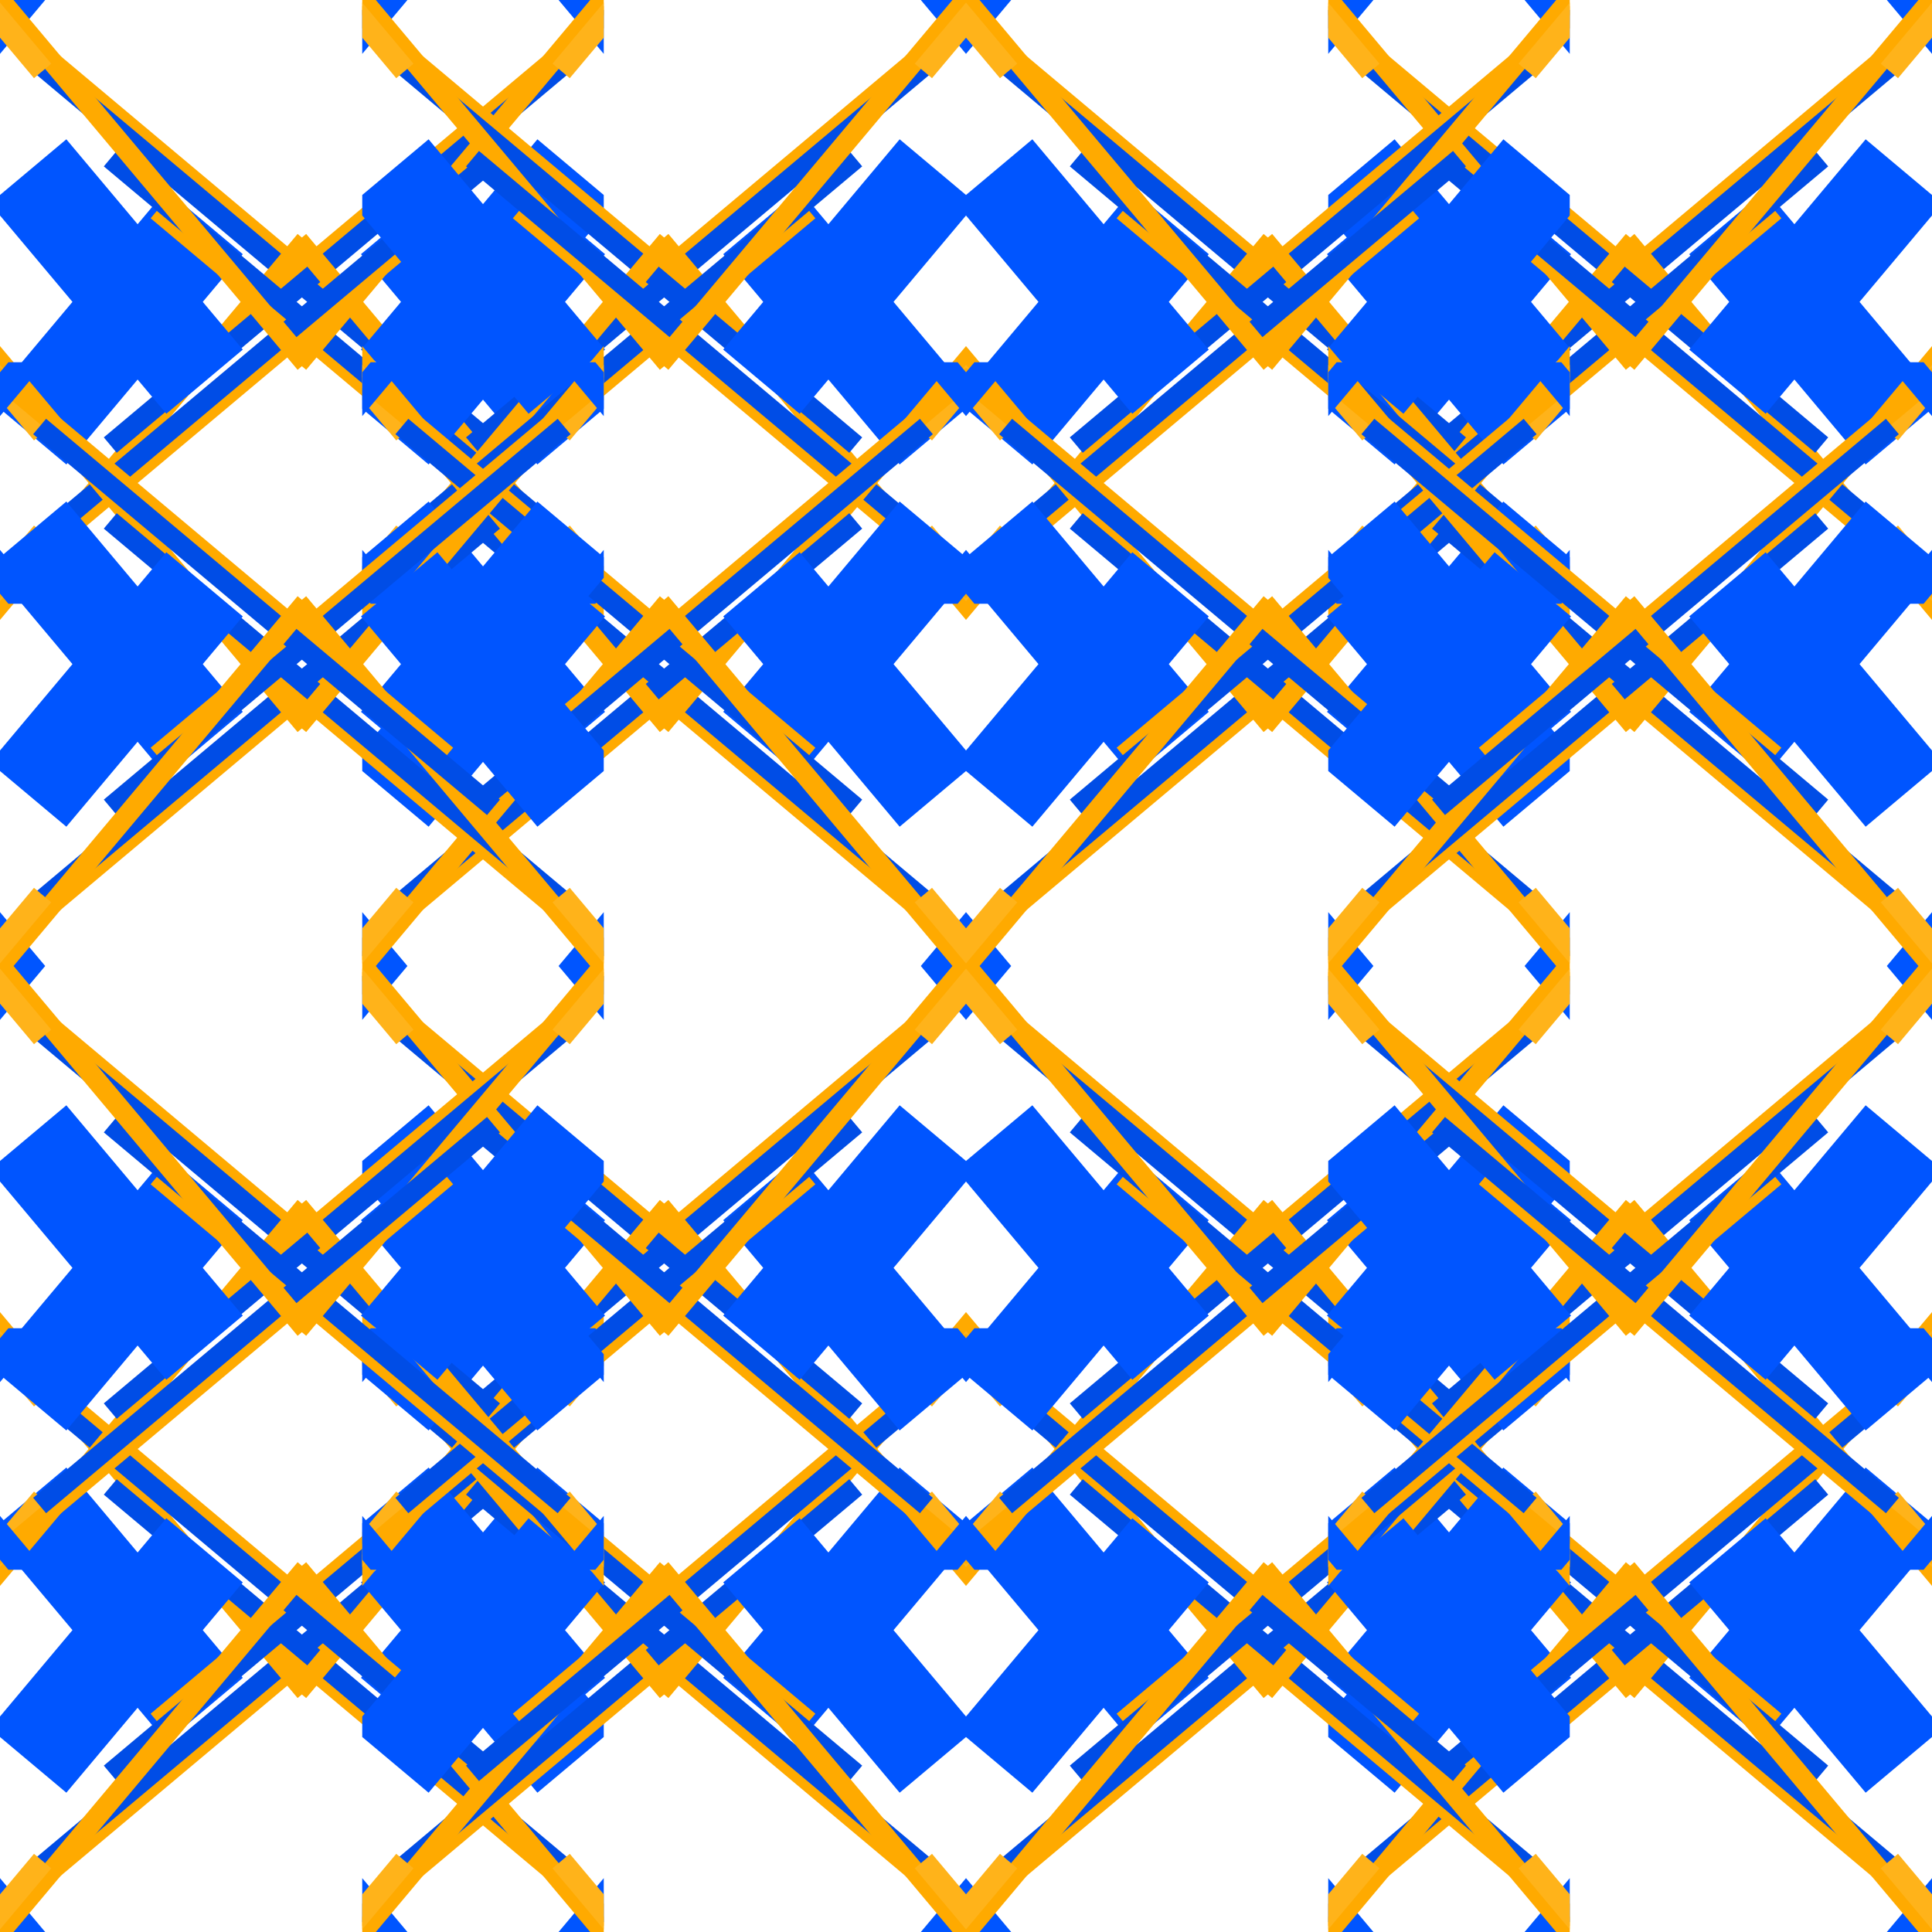
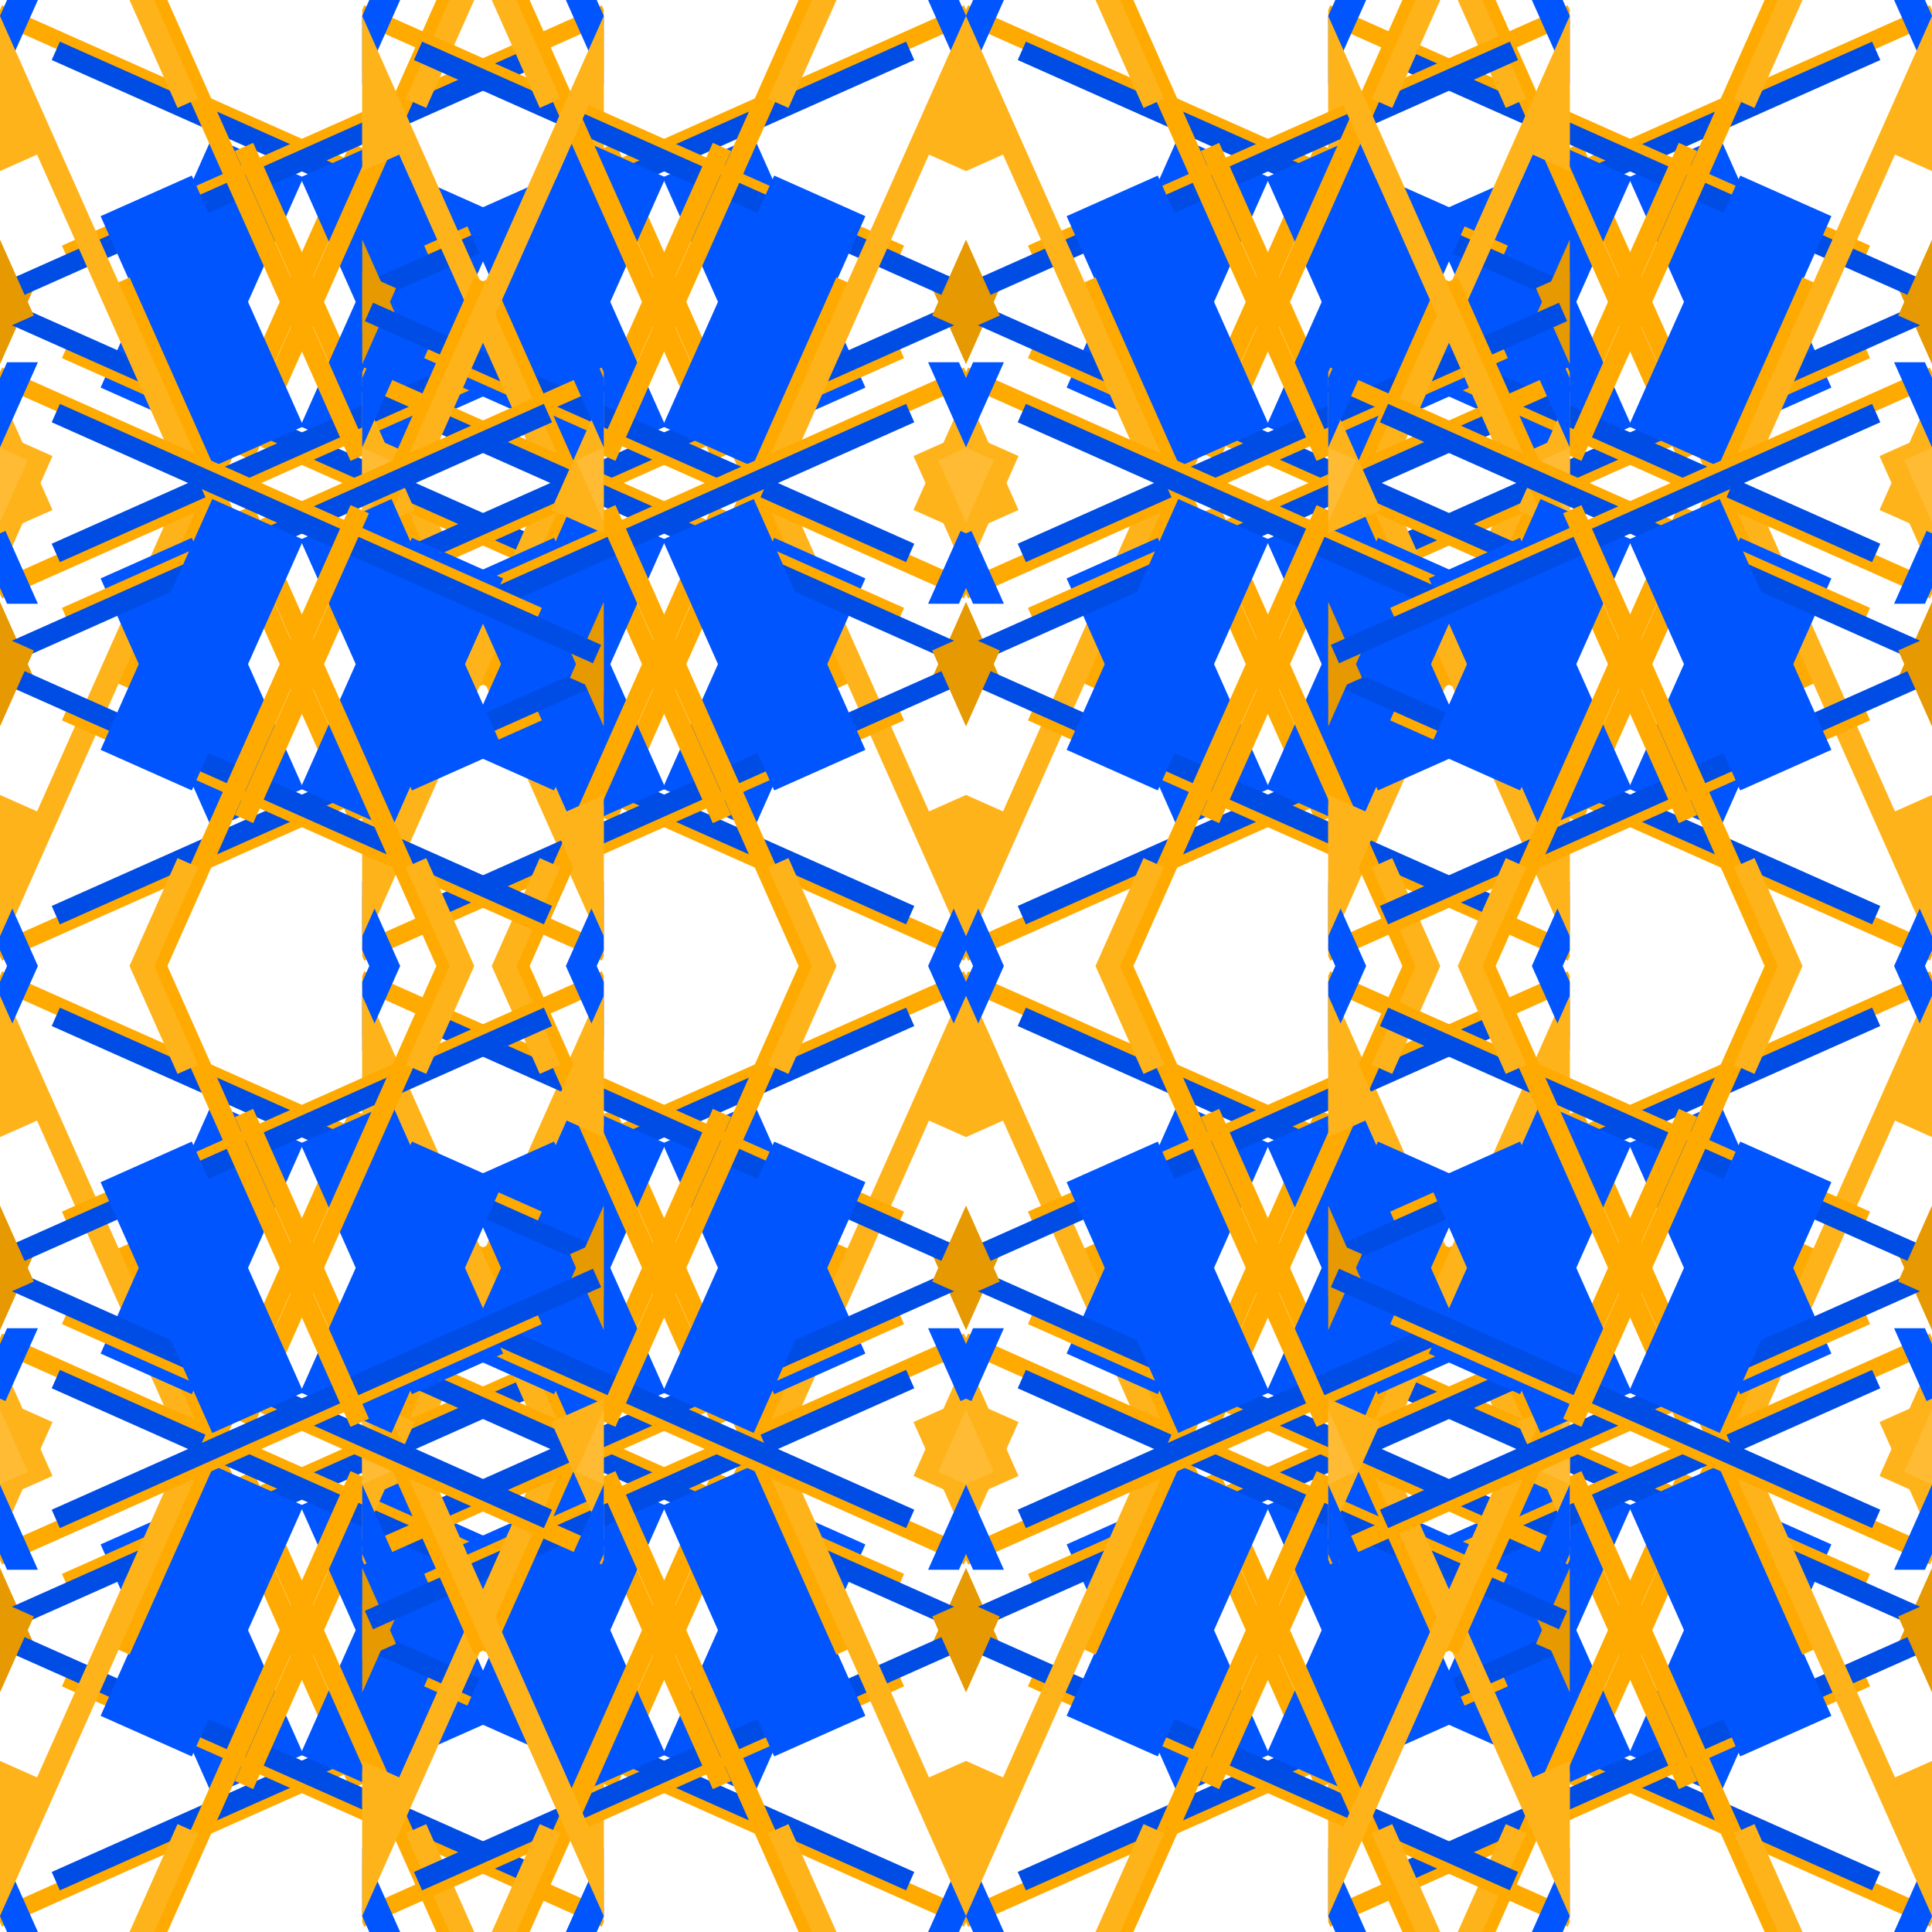
<svg xmlns="http://www.w3.org/2000/svg" xmlns:xlink="http://www.w3.org/1999/xlink" width="100%" height="100%" viewBox="0 0 2400 2400" style="stroke-width:0;background-color:#121212">
  <symbol id="quad3">
    <symbol id="quad2">
      <symbol id="quad1">
        <symbol id="quad0">
-           <rect x="5" y="5" width="734" height="22" rx="0" transform-origin="0 0" style="fill:hsl(40,100%,50%);fill-opacity:1" transform="rotate(40)translate(0 0)skewX(0)skewY(0)scale(1 1)" />"/&gt;<rect x="-16" y="319" width="133" height="355" rx="0" transform-origin="0 0" style="fill:hsl(40,100%,60%);fill-opacity:1" transform="rotate(40)translate(0 0)skewX(0)skewY(0)scale(1 1)" />"/&gt;<rect x="89" y="17" width="736" height="25" rx="0" transform-origin="0 0" style="fill:hsl(220,100%,45%);fill-opacity:1" transform="rotate(40)translate(0 0)skewX(0)skewY(0)scale(1 1)" />"/&gt;<rect x="52" y="310" width="132" height="427" rx="0" transform-origin="0 0" style="fill:hsl(40,100%,45%);fill-opacity:1" transform="rotate(40)translate(0 0)skewX(0)skewY(0)scale(1 1)" />"/&gt;<rect x="470" y="-15" width="25" height="731" rx="0" transform-origin="0 0" style="fill:hsl(40,100%,50%);fill-opacity:1" transform="rotate(40)translate(0 0)skewX(0)skewY(0)scale(1 1)" />"/&gt;<rect x="69" y="491" width="221" height="443" rx="0" transform-origin="0 0" style="fill:hsl(40,100%,55%);fill-opacity:1" transform="rotate(40)translate(0 0)skewX(0)skewY(0)scale(1 1)" />"/&gt;<rect x="452" y="473" width="28" height="725" rx="0" transform-origin="0 0" style="fill:hsl(40,100%,55%);fill-opacity:1" transform="rotate(40)translate(0 0)skewX(0)skewY(0)scale(1 1)" />"/&gt;<rect x="310" y="48" width="124" height="341" rx="0" transform-origin="0 0" style="fill:hsl(220,100%,50%);fill-opacity:1" transform="rotate(40)translate(0 0)skewX(0)skewY(0)scale(1 1)" />"/&gt;<rect x="8" y="-48" width="35" height="730" rx="0" transform-origin="0 0" style="fill:hsl(220,100%,50%);fill-opacity:1" transform="rotate(40)translate(0 0)skewX(0)skewY(0)scale(1 1)" />"/&gt;<rect x="-82" y="97" width="163" height="385" rx="0" transform-origin="0 0" style="fill:hsl(40,100%,60%);fill-opacity:1" transform="rotate(40)translate(0 0)skewX(0)skewY(0)scale(1 1)" />"/&gt;</symbol>
+           <rect x="5" y="5" width="734" height="22" rx="0" transform-origin="0 0" style="fill:hsl(40,100%,50%);fill-opacity:1" transform="rotate(24)translate(0 0)skewX(0)skewY(0)scale(1 1)" />"/&gt;<rect x="-16" y="319" width="133" height="355" rx="0" transform-origin="0 0" style="fill:hsl(40,100%,60%);fill-opacity:1" transform="rotate(24)translate(0 0)skewX(0)skewY(0)scale(1 1)" />"/&gt;<rect x="89" y="17" width="736" height="25" rx="0" transform-origin="0 0" style="fill:hsl(220,100%,45%);fill-opacity:1" transform="rotate(24)translate(0 0)skewX(0)skewY(0)scale(1 1)" />"/&gt;<rect x="52" y="310" width="132" height="427" rx="0" transform-origin="0 0" style="fill:hsl(40,100%,45%);fill-opacity:1" transform="rotate(24)translate(0 0)skewX(0)skewY(0)scale(1 1)" />"/&gt;<rect x="470" y="-15" width="25" height="731" rx="0" transform-origin="0 0" style="fill:hsl(40,100%,50%);fill-opacity:1" transform="rotate(24)translate(0 0)skewX(0)skewY(0)scale(1 1)" />"/&gt;<rect x="69" y="491" width="221" height="443" rx="0" transform-origin="0 0" style="fill:hsl(40,100%,55%);fill-opacity:1" transform="rotate(24)translate(0 0)skewX(0)skewY(0)scale(1 1)" />"/&gt;<rect x="452" y="473" width="28" height="725" rx="0" transform-origin="0 0" style="fill:hsl(40,100%,55%);fill-opacity:1" transform="rotate(24)translate(0 0)skewX(0)skewY(0)scale(1 1)" />"/&gt;<rect x="310" y="48" width="124" height="341" rx="0" transform-origin="0 0" style="fill:hsl(220,100%,50%);fill-opacity:1" transform="rotate(24)translate(0 0)skewX(0)skewY(0)scale(1 1)" />"/&gt;<rect x="8" y="-48" width="35" height="730" rx="0" transform-origin="0 0" style="fill:hsl(220,100%,50%);fill-opacity:1" transform="rotate(24)translate(0 0)skewX(0)skewY(0)scale(1 1)" />"/&gt;<rect x="-82" y="97" width="163" height="385" rx="0" transform-origin="0 0" style="fill:hsl(40,100%,60%);fill-opacity:1" transform="rotate(24)translate(0 0)skewX(0)skewY(0)scale(1 1)" />"/&gt;</symbol>
        <g>
          <use xlink:href="#quad0" />
        </g>
        <g transform="scale(-1 1) translate(-750 0)">
          <use xlink:href="#quad0" />
        </g>
        <g transform="scale(-1 -1) translate(-750 -750)">
          <use xlink:href="#quad0" />
        </g>
        <g transform="scale(1 -1) translate(0 -750)">
          <use xlink:href="#quad0" />
        </g>
      </symbol>
      <g>
        <use xlink:href="#quad1" />
      </g>
      <g transform="scale(-1 1) translate(-1200 0)">
        <use xlink:href="#quad1" />
      </g>
      <g transform="scale(-1 -1) translate(-1200 -1200)">
        <use xlink:href="#quad1" />
      </g>
      <g transform="scale(1 -1) translate(0 -1200)">
        <use xlink:href="#quad1" />
      </g>
    </symbol>
    <g>
      <use xlink:href="#quad2" />
    </g>
    <g transform="scale(-1 1) translate(-2400 0)">
      <use xlink:href="#quad2" />
    </g>
    <g transform="scale(-1 -1) translate(-2400 -2400)">
      <use xlink:href="#quad2" />
    </g>
    <g transform="scale(1 -1) translate(0 -2400)">
      <use xlink:href="#quad2" />
    </g>
  </symbol>
  <g transform="scale(1 1)">
    <use xlink:href="#quad3" />
  </g>
</svg>
